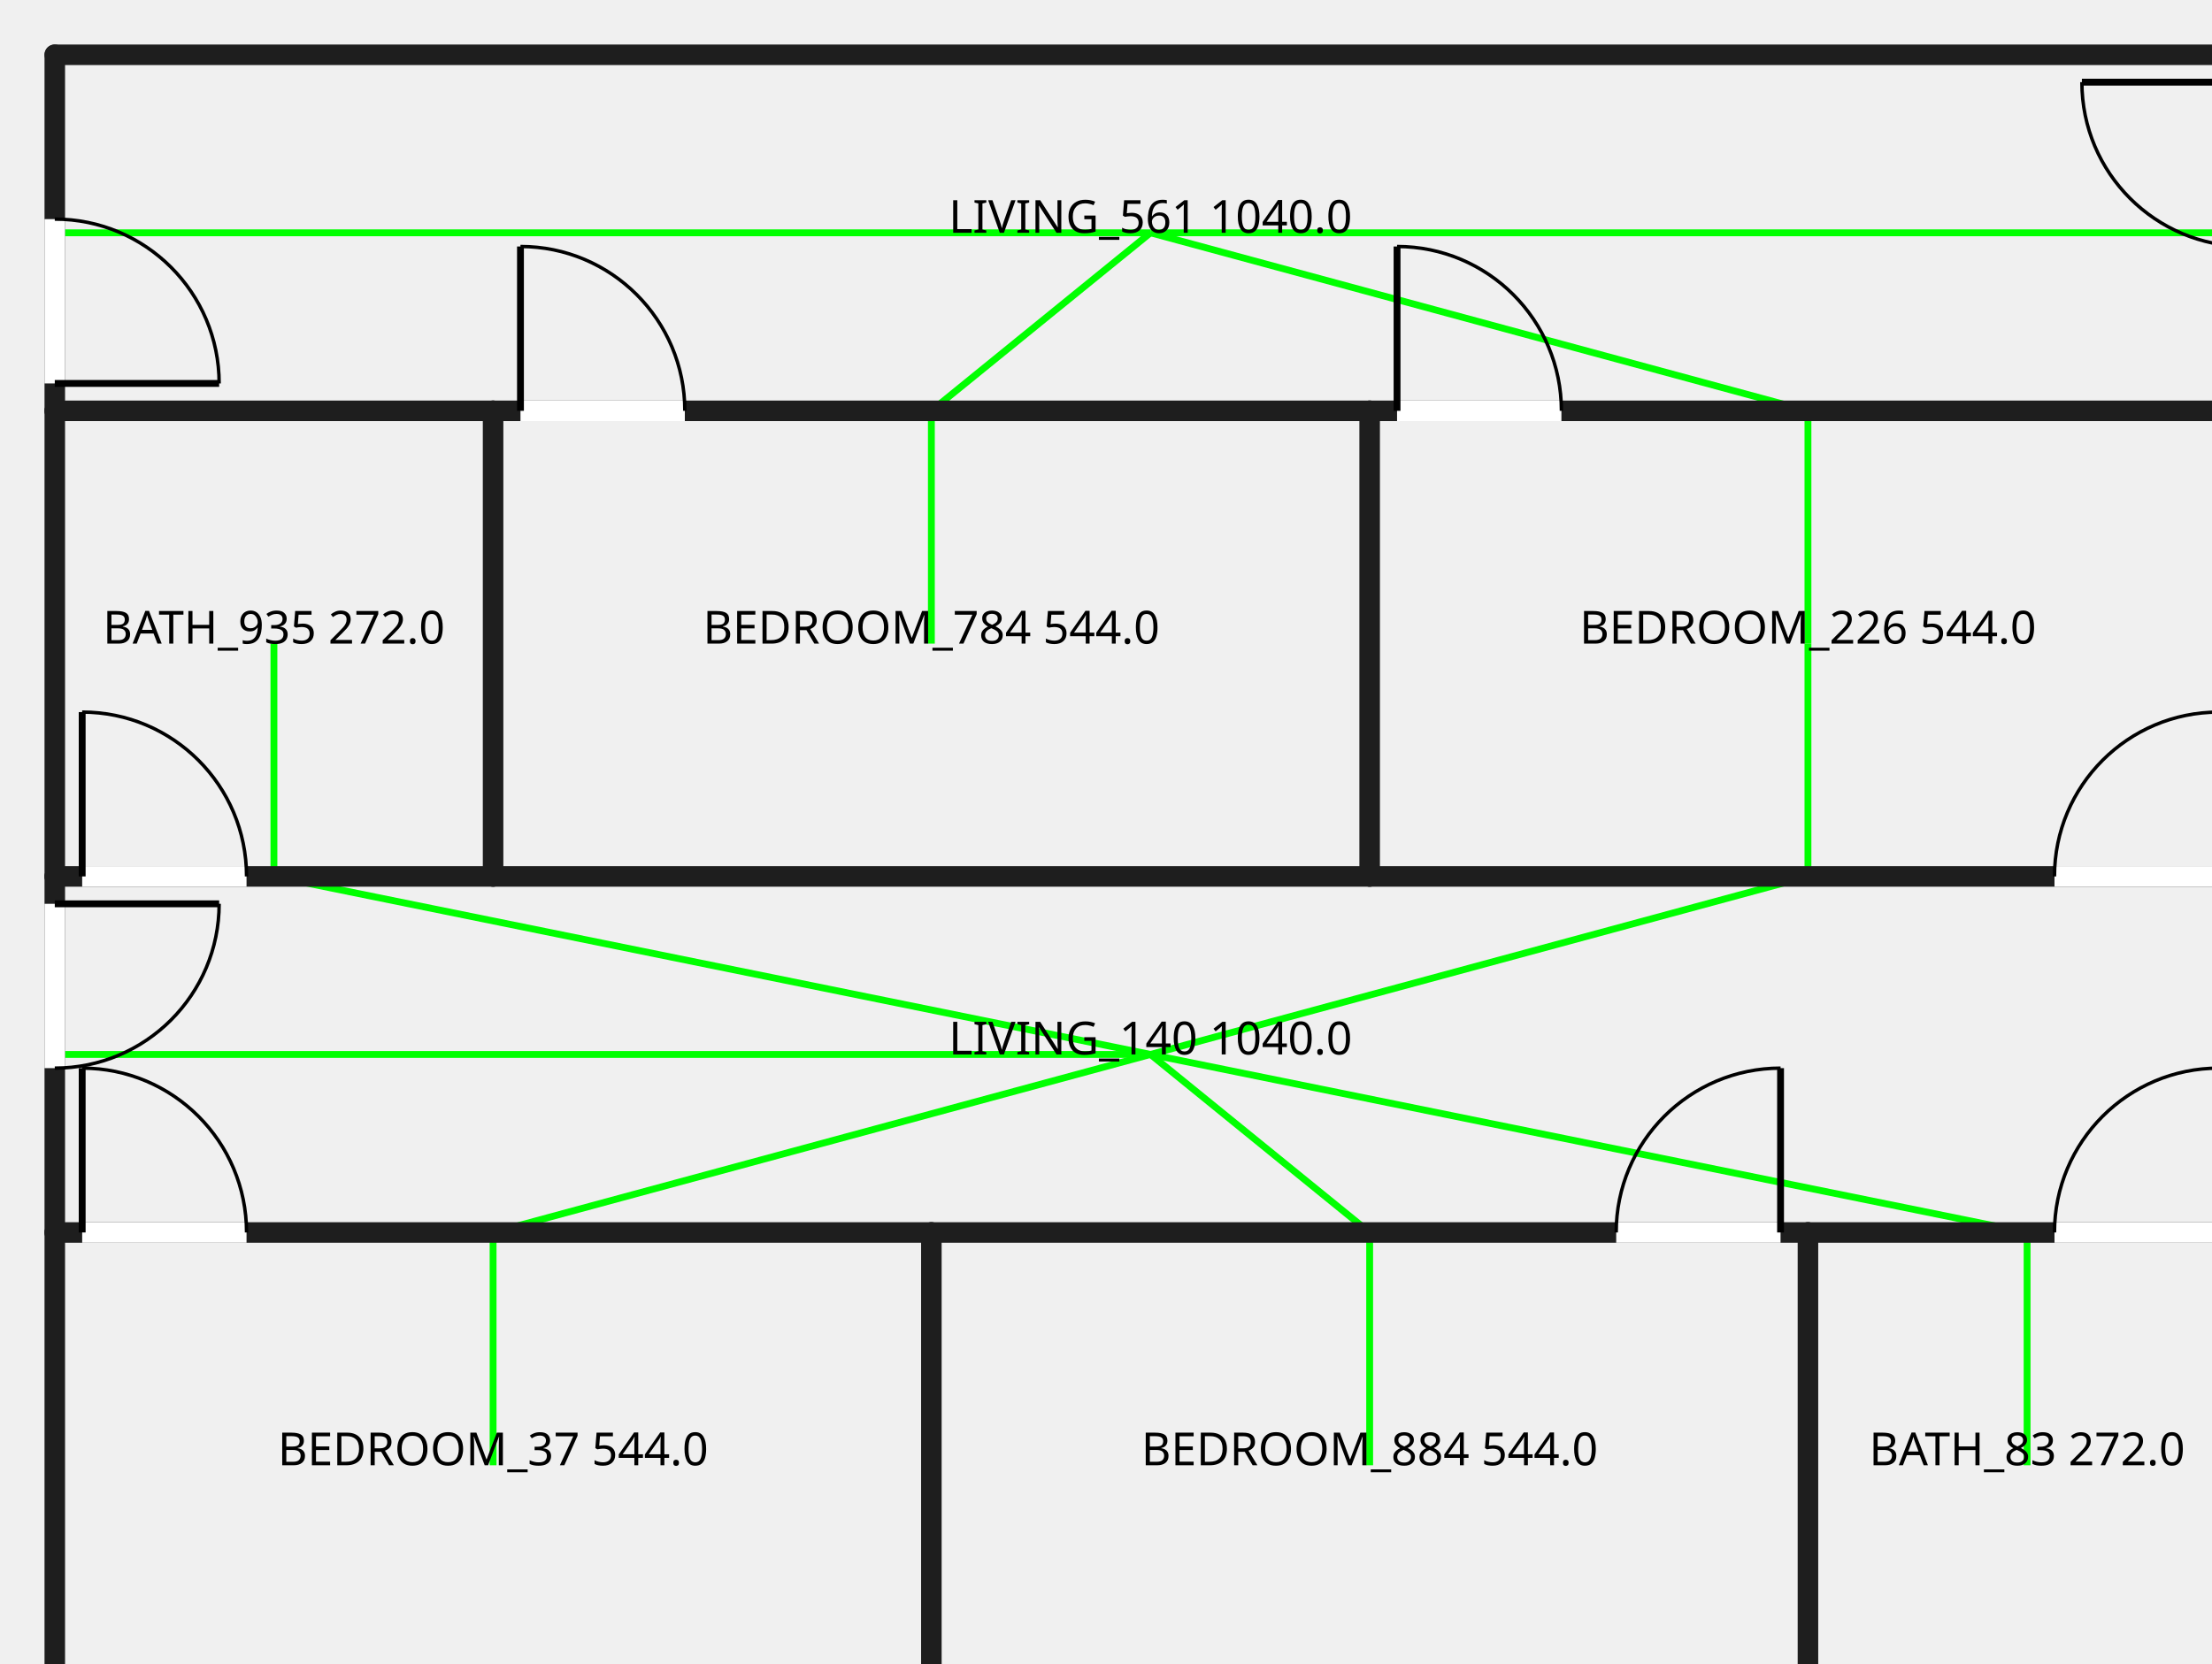
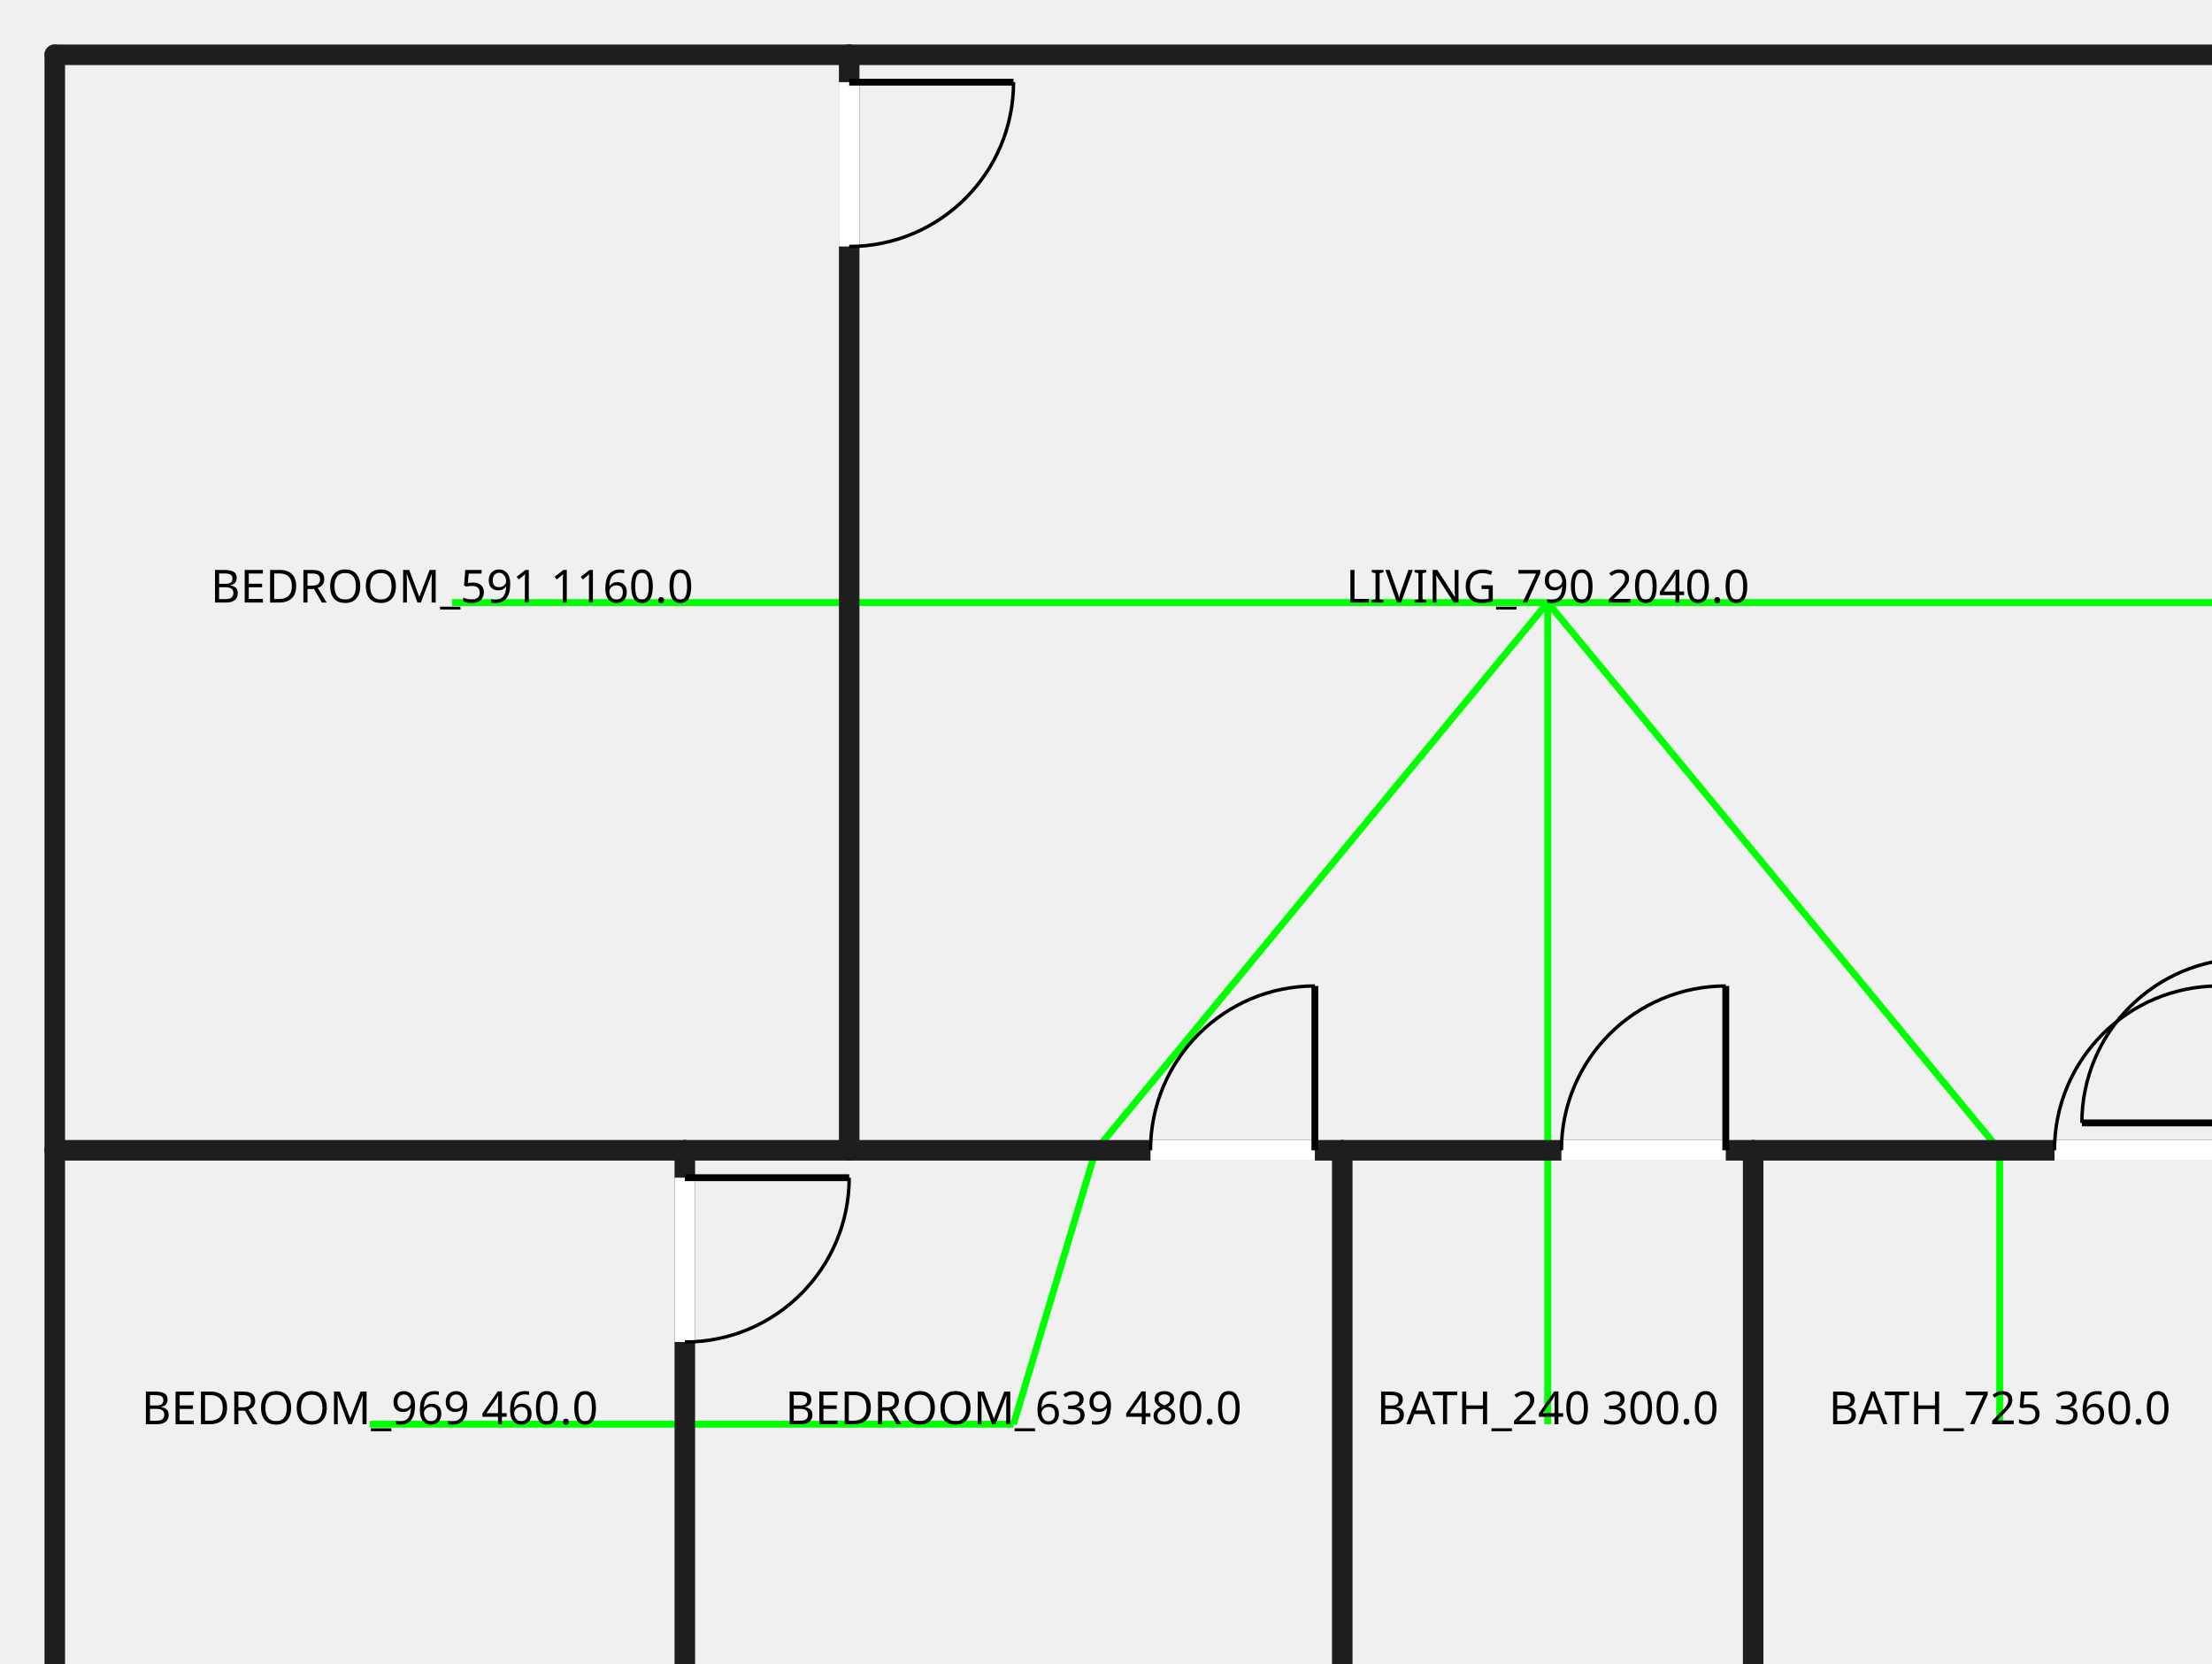
<svg xmlns="http://www.w3.org/2000/svg" baseProfile="full" height="100%" version="1.1" width="100%">
  <defs />
  <g transform="translate(32,32)">
-     <line stroke="rgb(0,255,0)" stroke-width="4" x1="1152.0" x2="1152.0" y1="824.0" y2="688.0" />
-     <line stroke="rgb(0,255,0)" stroke-width="4" x1="256.0" x2="256.0" y1="824.0" y2="688.0" />
-     <line stroke="rgb(0,255,0)" stroke-width="4" x1="768.0" x2="768.0" y1="824.0" y2="688.0" />
-     <line stroke="rgb(0,255,0)" stroke-width="4" x1="640.0" x2="128.0" y1="584.0" y2="480.0" />
-     <line stroke="rgb(0,255,0)" stroke-width="4" x1="640.0" x2="1024.0" y1="584.0" y2="480.0" />
-     <line stroke="rgb(0,255,0)" stroke-width="4" x1="640.0" x2="1152.0" y1="584.0" y2="688.0" />
-     <line stroke="rgb(0,255,0)" stroke-width="4" x1="640.0" x2="768.0" y1="584.0" y2="688.0" />
-     <line stroke="rgb(0,255,0)" stroke-width="4" x1="640.0" x2="256.0" y1="584.0" y2="688.0" />
-     <line stroke="rgb(0,255,0)" stroke-width="4" x1="640.0" x2="0.0" y1="584.0" y2="584.0" />
-     <line stroke="rgb(0,255,0)" stroke-width="4" x1="640.0" x2="1280.0" y1="104.0" y2="104.0" />
-     <line stroke="rgb(0,255,0)" stroke-width="4" x1="640.0" x2="1024.0" y1="104.0" y2="208.0" />
-     <line stroke="rgb(0,255,0)" stroke-width="4" x1="640.0" x2="512.0" y1="104.0" y2="208.0" />
-     <line stroke="rgb(0,255,0)" stroke-width="4" x1="640.0" x2="0.0" y1="104.0" y2="104.0" />
-     <line stroke="rgb(0,255,0)" stroke-width="4" x1="128.0" x2="128.0" y1="344.0" y2="480.0" />
-     <line stroke="rgb(0,255,0)" stroke-width="4" x1="512.0" x2="512.0" y1="344.0" y2="208.0" />
-     <line stroke="rgb(0,255,0)" stroke-width="4" x1="1024.0" x2="1024.0" y1="344.0" y2="208.0" />
-     <line stroke="rgb(0,255,0)" stroke-width="4" x1="1024.0" x2="1024.0" y1="344.0" y2="480.0" />
-     <line stroke="rgb(30,30,30)" stroke-linecap="round" stroke-width="12" x1="512.0" x2="512.0" y1="960.0" y2="688.0" />
-     <line stroke="rgb(30,30,30)" stroke-linecap="round" stroke-width="12" x1="0" x2="0.0" y1="960" y2="688.0" />
-     <line stroke="rgb(30,30,30)" stroke-linecap="round" stroke-width="12" x1="1024.0" x2="1024.0" y1="960.0" y2="688.0" />
-     <line stroke="rgb(30,30,30)" stroke-linecap="round" stroke-width="12" x1="1024.0" x2="512.0" y1="688.0" y2="688.0" />
-     <line stroke="white" stroke-width="12" x1="1008.0" x2="912.0" y1="688.0" y2="688.0" />
-     <line stroke="rgb(0,0,0)" stroke-width="4" x1="1008.0" x2="1008.0" y1="688.0" y2="592.0" />
-     <path d="M912.0 688.0 A 96 96 -1 0,1 1008.0 592.0" fill="none" stroke="black" stroke-width="2" />
-     <line stroke="rgb(30,30,30)" stroke-linecap="round" stroke-width="12" x1="256.0" x2="0.0" y1="480.0" y2="480.0" />
-     <line stroke="white" stroke-width="12" x1="16.0" x2="112.0" y1="480.0" y2="480.0" />
-     <line stroke="rgb(0,0,0)" stroke-width="4" x1="16.0" x2="16.0" y1="480.0" y2="384.0" />
-     <path d="M112.0 480.0 A 96 96 -1 0,0 16.0 384.0" fill="none" stroke="black" stroke-width="2" />
-     <line stroke="rgb(30,30,30)" stroke-linecap="round" stroke-width="12" x1="256.0" x2="0.0" y1="208.0" y2="208.0" />
-     <line stroke="rgb(30,30,30)" stroke-linecap="round" stroke-width="12" x1="256.0" x2="256.0" y1="480.0" y2="208.0" />
-     <line stroke="rgb(30,30,30)" stroke-linecap="round" stroke-width="12" x1="1280.0" x2="1280.0" y1="480.0" y2="688.0" />
-     <line stroke="rgb(30,30,30)" stroke-linecap="round" stroke-width="12" x1="768.0" x2="256.0" y1="208.0" y2="208.0" />
-     <line stroke="white" stroke-width="12" x1="272.0" x2="368.0" y1="208.0" y2="208.0" />
-     <line stroke="rgb(0,0,0)" stroke-width="4" x1="272.0" x2="272.0" y1="208.0" y2="112.0" />
-     <path d="M368.0 208.0 A 96 96 -1 0,0 272.0 112.0" fill="none" stroke="black" stroke-width="2" />
-     <line stroke="rgb(30,30,30)" stroke-linecap="round" stroke-width="12" x1="512.0" x2="0.0" y1="688.0" y2="688.0" />
-     <line stroke="white" stroke-width="12" x1="16.0" x2="112.0" y1="688.0" y2="688.0" />
-     <line stroke="rgb(0,0,0)" stroke-width="4" x1="16.0" x2="16.0" y1="688.0" y2="592.0" />
-     <path d="M112.0 688.0 A 96 96 -1 0,0 16.0 592.0" fill="none" stroke="black" stroke-width="2" />
-     <line stroke="rgb(30,30,30)" stroke-linecap="round" stroke-width="12" x1="0.0" x2="0.0" y1="480.0" y2="208.0" />
-     <line stroke="rgb(30,30,30)" stroke-linecap="round" stroke-width="12" x1="0.0" x2="0" y1="208.0" y2="0" />
-     <line stroke="white" stroke-width="12" x1="0.0" x2="0.0" y1="192.0" y2="96.0" />
-     <line stroke="rgb(0,0,0)" stroke-width="4" x1="0.0" x2="96.0" y1="192.0" y2="192.0" />
-     <path d="M0.0 96.0 A 96 96 -1 0,1 96.0 192.0" fill="none" stroke="black" stroke-width="2" />
-     <line stroke="rgb(30,30,30)" stroke-linecap="round" stroke-width="12" x1="512.0" x2="0" y1="960.0" y2="960" />
-     <line stroke="rgb(30,30,30)" stroke-linecap="round" stroke-width="12" x1="768.0" x2="768.0" y1="480.0" y2="208.0" />
-     <line stroke="rgb(30,30,30)" stroke-linecap="round" stroke-width="12" x1="1280.0" x2="1280.0" y1="208.0" y2="480.0" />
-     <line stroke="rgb(30,30,30)" stroke-linecap="round" stroke-width="12" x1="1280.0" x2="768.0" y1="480.0" y2="480.0" />
-     <line stroke="white" stroke-width="12" x1="1264.0" x2="1168.0" y1="480.0" y2="480.0" />
-     <line stroke="rgb(0,0,0)" stroke-width="4" x1="1264.0" x2="1264.0" y1="480.0" y2="384.0" />
-     <path d="M1168.0 480.0 A 96 96 -1 0,1 1264.0 384.0" fill="none" stroke="black" stroke-width="2" />
-     <line stroke="rgb(30,30,30)" stroke-linecap="round" stroke-width="12" x1="768.0" x2="256.0" y1="480.0" y2="480.0" />
-     <line stroke="rgb(30,30,30)" stroke-linecap="round" stroke-width="12" x1="1024.0" x2="512.0" y1="960.0" y2="960.0" />
-     <line stroke="rgb(30,30,30)" stroke-linecap="round" stroke-width="12" x1="1280.0" x2="1024.0" y1="688.0" y2="688.0" />
-     <line stroke="white" stroke-width="12" x1="1264.0" x2="1168.0" y1="688.0" y2="688.0" />
-     <line stroke="rgb(0,0,0)" stroke-width="4" x1="1264.0" x2="1264.0" y1="688.0" y2="592.0" />
-     <path d="M1168.0 688.0 A 96 96 -1 0,1 1264.0 592.0" fill="none" stroke="black" stroke-width="2" />
-     <line stroke="rgb(30,30,30)" stroke-linecap="round" stroke-width="12" x1="1280" x2="1280.0" y1="0" y2="208.0" />
-     <line stroke="white" stroke-width="12" x1="1280" x2="1280" y1="16.0" y2="112.0" />
-     <line stroke="rgb(0,0,0)" stroke-width="4" x1="1280" x2="1184" y1="16.0" y2="16.0" />
-     <path d="M1280 112.0 A 96 96 -1 0,1 1184 16.0" fill="none" stroke="black" stroke-width="2" />
-     <line stroke="rgb(30,30,30)" stroke-linecap="round" stroke-width="12" x1="1280.0" x2="768.0" y1="208.0" y2="208.0" />
-     <line stroke="white" stroke-width="12" x1="784.0" x2="880.0" y1="208.0" y2="208.0" />
-     <line stroke="rgb(0,0,0)" stroke-width="4" x1="784.0" x2="784.0" y1="208.0" y2="112.0" />
-     <path d="M880.0 208.0 A 96 96 -1 0,0 784.0 112.0" fill="none" stroke="black" stroke-width="2" />
-     <line stroke="rgb(30,30,30)" stroke-linecap="round" stroke-width="12" x1="0.0" x2="0.0" y1="688.0" y2="480.0" />
-     <line stroke="white" stroke-width="12" x1="0.0" x2="0.0" y1="496.0" y2="592.0" />
-     <line stroke="rgb(0,0,0)" stroke-width="4" x1="0.0" x2="96.0" y1="496.0" y2="496.0" />
-     <path d="M0.0 592.0 A 96 96 -1 0,0 96.0 496.0" fill="none" stroke="black" stroke-width="2" />
-     <line stroke="rgb(30,30,30)" stroke-linecap="round" stroke-width="12" x1="0" x2="1280" y1="0" y2="0" />
-     <line stroke="rgb(30,30,30)" stroke-linecap="round" stroke-width="12" x1="1280.0" x2="1280" y1="688.0" y2="960" />
-     <line stroke="rgb(30,30,30)" stroke-linecap="round" stroke-width="12" x1="1280" x2="1024.0" y1="960" y2="960.0" />
-     <text style="font-family: sans-serif; font-size: 20pt" text-anchor="middle" x="1152.0" y="824.0">BATH_83 272.0</text>
-     <text style="font-family: sans-serif; font-size: 20pt" text-anchor="middle" x="256.0" y="824.0">BEDROOM_37 544.0</text>
-     <text style="font-family: sans-serif; font-size: 20pt" text-anchor="middle" x="768.0" y="824.0">BEDROOM_884 544.0</text>
-     <text style="font-family: sans-serif; font-size: 20pt" text-anchor="middle" x="640.0" y="584.0">LIVING_140 1040.0</text>
-     <text style="font-family: sans-serif; font-size: 20pt" text-anchor="middle" x="640.0" y="104.0">LIVING_561 1040.0</text>
-     <text style="font-family: sans-serif; font-size: 20pt" text-anchor="middle" x="128.0" y="344.0">BATH_935 272.0</text>
-     <text style="font-family: sans-serif; font-size: 20pt" text-anchor="middle" x="512.0" y="344.0">BEDROOM_784 544.0</text>
-     <text style="font-family: sans-serif; font-size: 20pt" text-anchor="middle" x="1024.0" y="344.0">BEDROOM_226 544.0</text>
+     <line stroke="rgb(0,255,0)" stroke-width="4" x1="1136.0" x2="1136.0" y1="800.0" y2="640.0" />
+     <line stroke="rgb(0,255,0)" stroke-width="4" x1="872.0" x2="872.0" y1="800.0" y2="640.0" />
+     <line stroke="rgb(0,255,0)" stroke-width="4" x1="184.0" x2="368.0" y1="800.0" y2="800.0" />
+     <line stroke="rgb(0,255,0)" stroke-width="4" x1="560.0" x2="608.0" y1="800.0" y2="640.0" />
+     <line stroke="rgb(0,255,0)" stroke-width="4" x1="560.0" x2="368.0" y1="800.0" y2="800.0" />
+     <line stroke="rgb(0,255,0)" stroke-width="4" x1="232.0" x2="464.0" y1="320.0" y2="320.0" />
+     <line stroke="rgb(0,255,0)" stroke-width="4" x1="872.0" x2="1280.0" y1="320.0" y2="320.0" />
+     <line stroke="rgb(0,255,0)" stroke-width="4" x1="872.0" x2="1136.0" y1="320.0" y2="640.0" />
+     <line stroke="rgb(0,255,0)" stroke-width="4" x1="872.0" x2="872.0" y1="320.0" y2="640.0" />
+     <line stroke="rgb(0,255,0)" stroke-width="4" x1="872.0" x2="608.0" y1="320.0" y2="640.0" />
+     <line stroke="rgb(0,255,0)" stroke-width="4" x1="872.0" x2="464.0" y1="320.0" y2="320.0" />
+     <line stroke="rgb(30,30,30)" stroke-linecap="round" stroke-width="12" x1="464.0" x2="464.0" y1="640.0" y2="0.0" />
+     <line stroke="white" stroke-width="12" x1="464" x2="464" y1="16.0" y2="112.0" />
+     <line stroke="rgb(0,0,0)" stroke-width="4" x1="464" x2="560.0" y1="16.0" y2="16.0" />
+     <path d="M464 112.0 A 96 96 -1 0,0 560.0 16.0" fill="none" stroke="black" stroke-width="2" />
+     <line stroke="rgb(30,30,30)" stroke-linecap="round" stroke-width="12" x1="368.0" x2="0.0" y1="640.0" y2="640.0" />
+     <line stroke="rgb(30,30,30)" stroke-linecap="round" stroke-width="12" x1="992.0" x2="752.0" y1="960.0" y2="960.0" />
+     <line stroke="rgb(30,30,30)" stroke-linecap="round" stroke-width="12" x1="1280.0" x2="1280" y1="640.0" y2="960" />
+     <line stroke="rgb(30,30,30)" stroke-linecap="round" stroke-width="12" x1="464.0" x2="1280" y1="0.0" y2="0" />
+     <line stroke="rgb(30,30,30)" stroke-linecap="round" stroke-width="12" x1="752.0" x2="368.0" y1="960.0" y2="960.0" />
+     <line stroke="rgb(30,30,30)" stroke-linecap="round" stroke-width="12" x1="992.0" x2="752.0" y1="640.0" y2="640.0" />
+     <line stroke="white" stroke-width="12" x1="976.0" x2="880.0" y1="640.0" y2="640.0" />
+     <line stroke="rgb(0,0,0)" stroke-width="4" x1="976.0" x2="976.0" y1="640.0" y2="544.0" />
+     <path d="M880.0 640.0 A 96 96 -1 0,1 976.0 544.0" fill="none" stroke="black" stroke-width="2" />
+     <line stroke="rgb(30,30,30)" stroke-linecap="round" stroke-width="12" x1="1280" x2="1280.0" y1="0" y2="640.0" />
+     <line stroke="white" stroke-width="12" x1="1280.0" x2="1280.0" y1="624.0" y2="528.0" />
+     <line stroke="rgb(0,0,0)" stroke-width="4" x1="1280.0" x2="1184.0" y1="624.0" y2="624.0" />
+     <path d="M1280.0 528.0 A 96 96 -1 0,0 1184.0 624.0" fill="none" stroke="black" stroke-width="2" />
+     <line stroke="rgb(30,30,30)" stroke-linecap="round" stroke-width="12" x1="0" x2="0.0" y1="960" y2="640.0" />
+     <line stroke="rgb(30,30,30)" stroke-linecap="round" stroke-width="12" x1="0.0" x2="0" y1="640.0" y2="0" />
+     <line stroke="rgb(30,30,30)" stroke-linecap="round" stroke-width="12" x1="752.0" x2="752.0" y1="960.0" y2="640.0" />
+     <line stroke="rgb(30,30,30)" stroke-linecap="round" stroke-width="12" x1="368.0" x2="368.0" y1="960.0" y2="640.0" />
+     <line stroke="white" stroke-width="12" x1="368.0" x2="368.0" y1="656.0" y2="752.0" />
+     <line stroke="rgb(0,0,0)" stroke-width="4" x1="368.0" x2="464.0" y1="656.0" y2="656.0" />
+     <path d="M368.0 752.0 A 96 96 -1 0,0 464.0 656.0" fill="none" stroke="black" stroke-width="2" />
+     <line stroke="rgb(30,30,30)" stroke-linecap="round" stroke-width="12" x1="464.0" x2="368.0" y1="640.0" y2="640.0" />
+     <line stroke="rgb(30,30,30)" stroke-linecap="round" stroke-width="12" x1="368.0" x2="0" y1="960.0" y2="960" />
+     <line stroke="rgb(30,30,30)" stroke-linecap="round" stroke-width="12" x1="1280.0" x2="992.0" y1="640.0" y2="640.0" />
+     <line stroke="white" stroke-width="12" x1="1264.0" x2="1168.0" y1="640.0" y2="640.0" />
+     <line stroke="rgb(0,0,0)" stroke-width="4" x1="1264.0" x2="1264.0" y1="640.0" y2="544.0" />
+     <path d="M1168.0 640.0 A 96 96 -1 0,1 1264.0 544.0" fill="none" stroke="black" stroke-width="2" />
+     <line stroke="rgb(30,30,30)" stroke-linecap="round" stroke-width="12" x1="1280" x2="992.0" y1="960" y2="960.0" />
+     <line stroke="rgb(30,30,30)" stroke-linecap="round" stroke-width="12" x1="752.0" x2="464.0" y1="640.0" y2="640.0" />
+     <line stroke="white" stroke-width="12" x1="736.0" x2="640.0" y1="640.0" y2="640.0" />
+     <line stroke="rgb(0,0,0)" stroke-width="4" x1="736.0" x2="736.0" y1="640.0" y2="544.0" />
+     <path d="M640.0 640.0 A 96 96 -1 0,1 736.0 544.0" fill="none" stroke="black" stroke-width="2" />
+     <line stroke="rgb(30,30,30)" stroke-linecap="round" stroke-width="12" x1="992.0" x2="992.0" y1="960.0" y2="640.0" />
+     <line stroke="rgb(30,30,30)" stroke-linecap="round" stroke-width="12" x1="0" x2="464.0" y1="0" y2="0.0" />
+     <text style="font-family: sans-serif; font-size: 20pt" text-anchor="middle" x="1136.0" y="800.0">BATH_725 360.0</text>
+     <text style="font-family: sans-serif; font-size: 20pt" text-anchor="middle" x="872.0" y="800.0">BATH_240 300.0</text>
+     <text style="font-family: sans-serif; font-size: 20pt" text-anchor="middle" x="184.0" y="800.0">BEDROOM_969 460.0</text>
+     <text style="font-family: sans-serif; font-size: 20pt" text-anchor="middle" x="560.0" y="800.0">BEDROOM_639 480.0</text>
+     <text style="font-family: sans-serif; font-size: 20pt" text-anchor="middle" x="232.0" y="320.0">BEDROOM_591 1160.0</text>
+     <text style="font-family: sans-serif; font-size: 20pt" text-anchor="middle" x="872.0" y="320.0">LIVING_790 2040.0</text>
  </g>
</svg>
